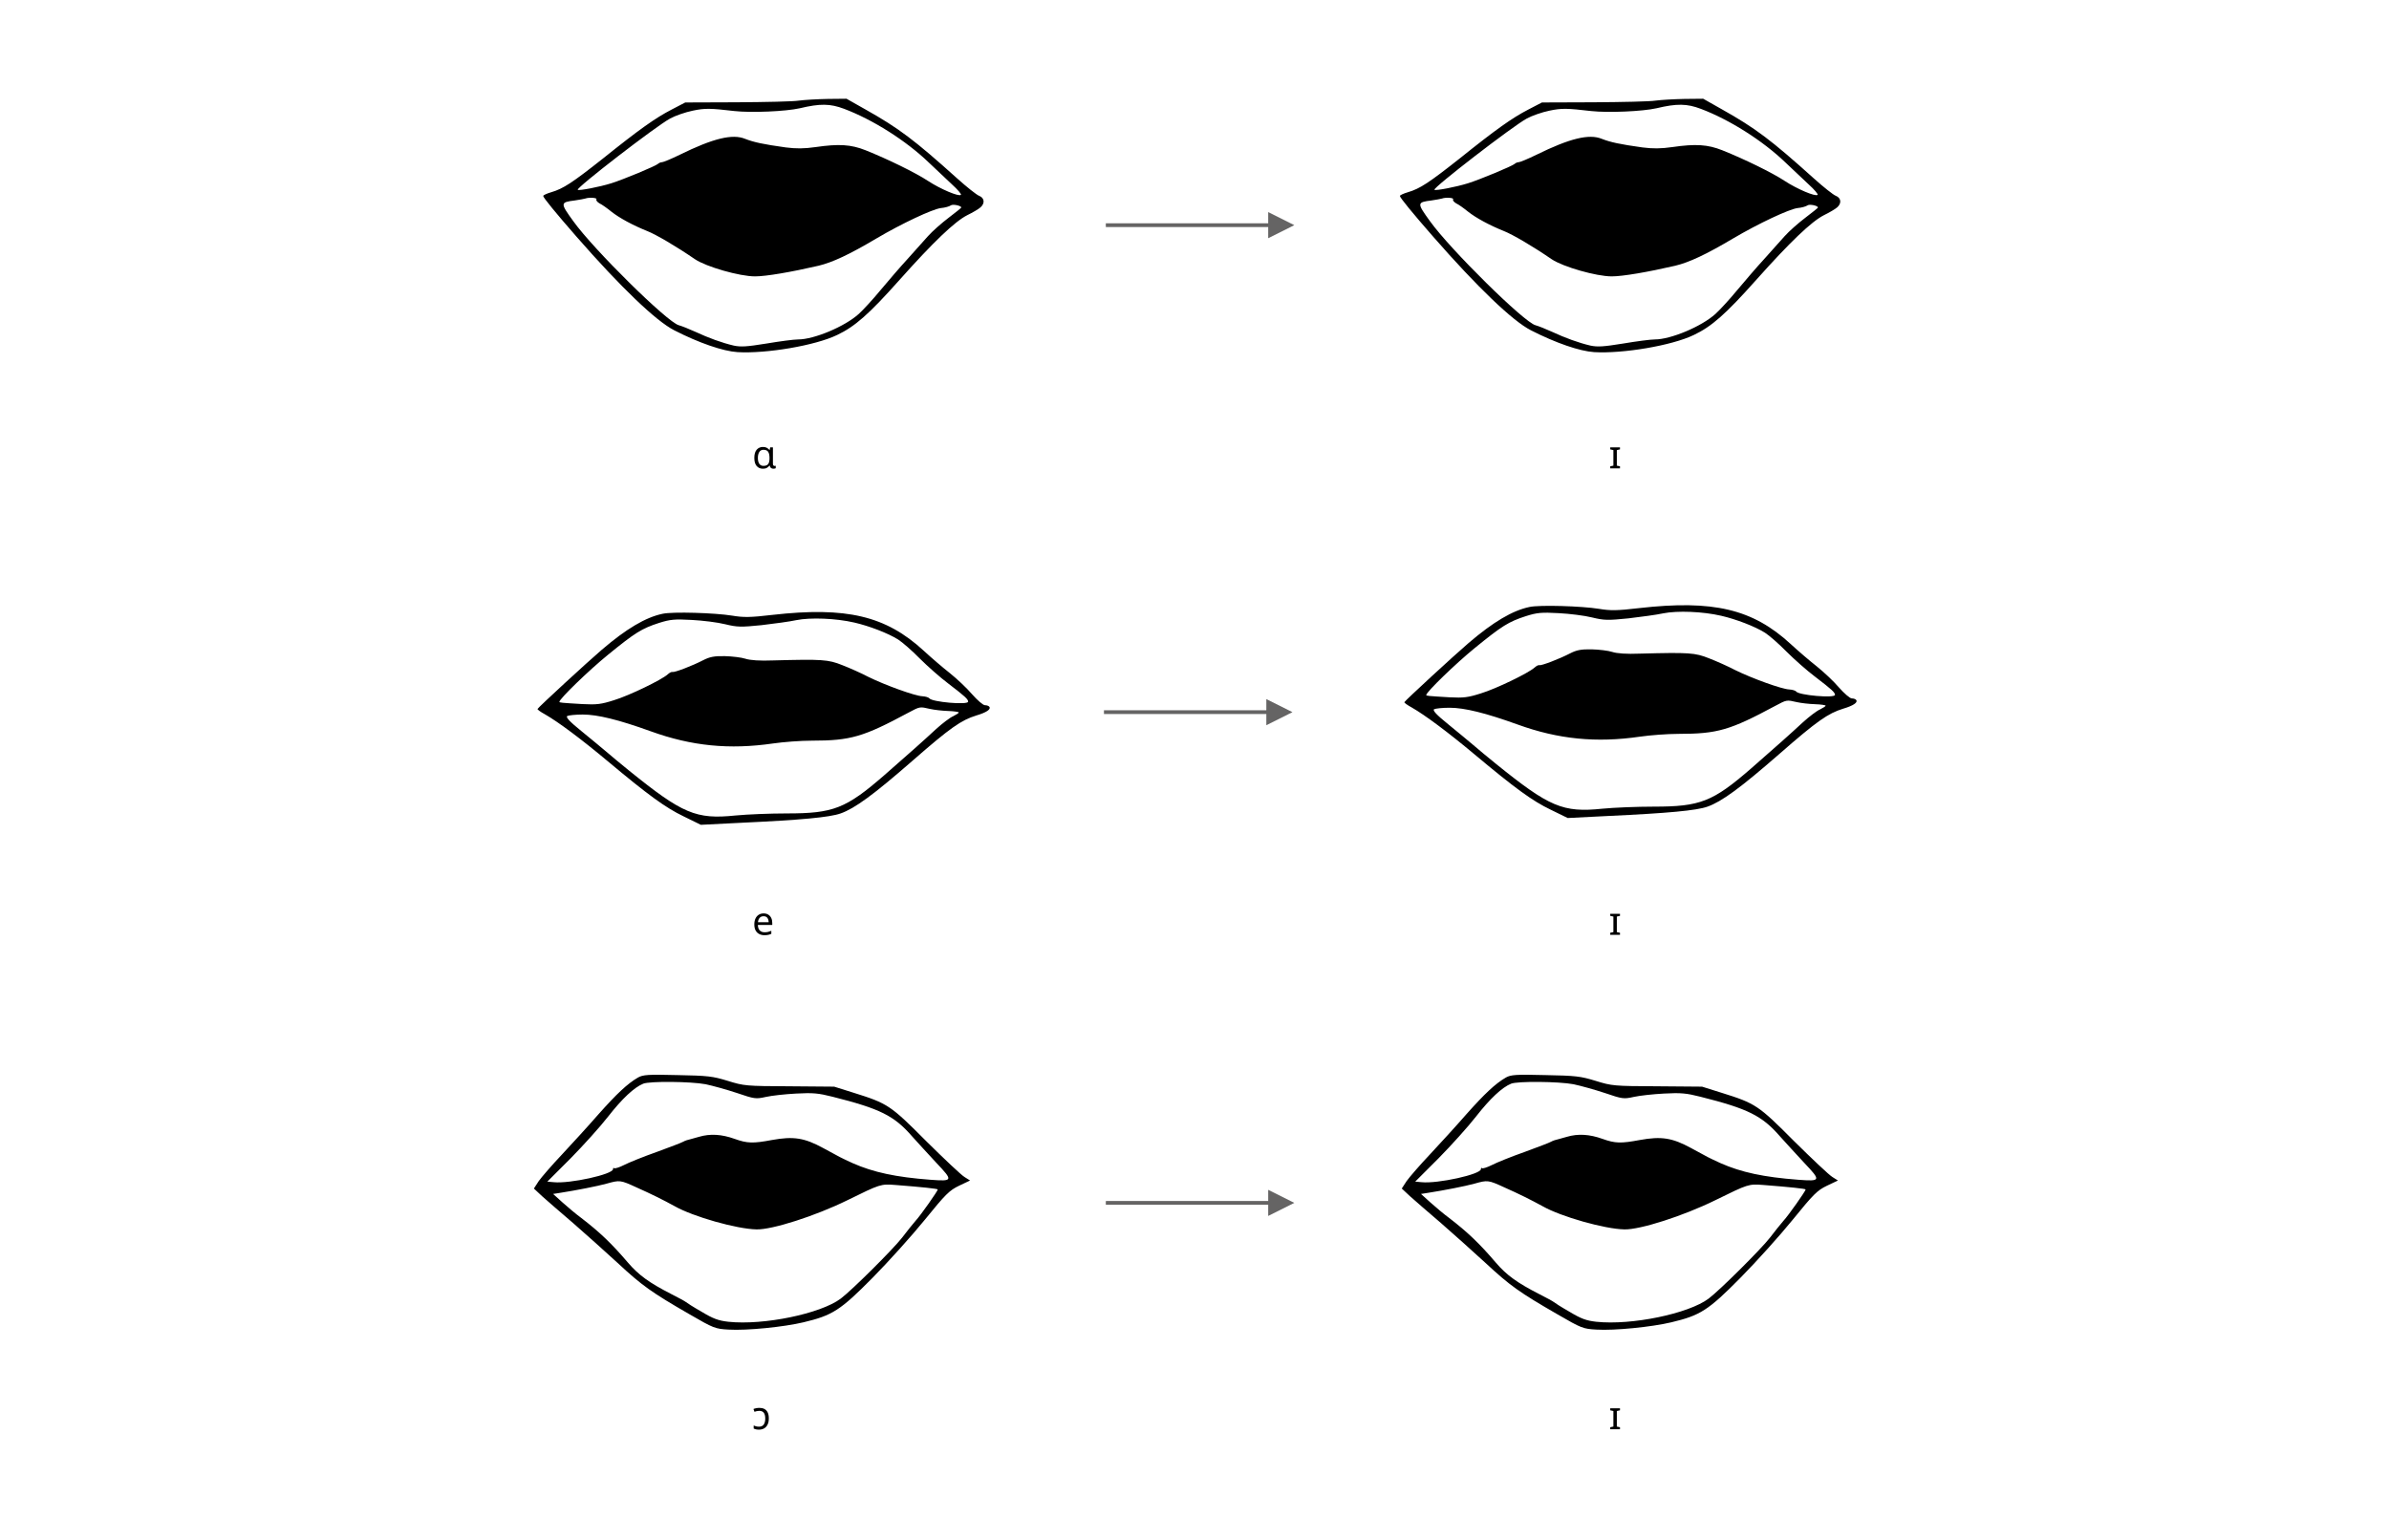
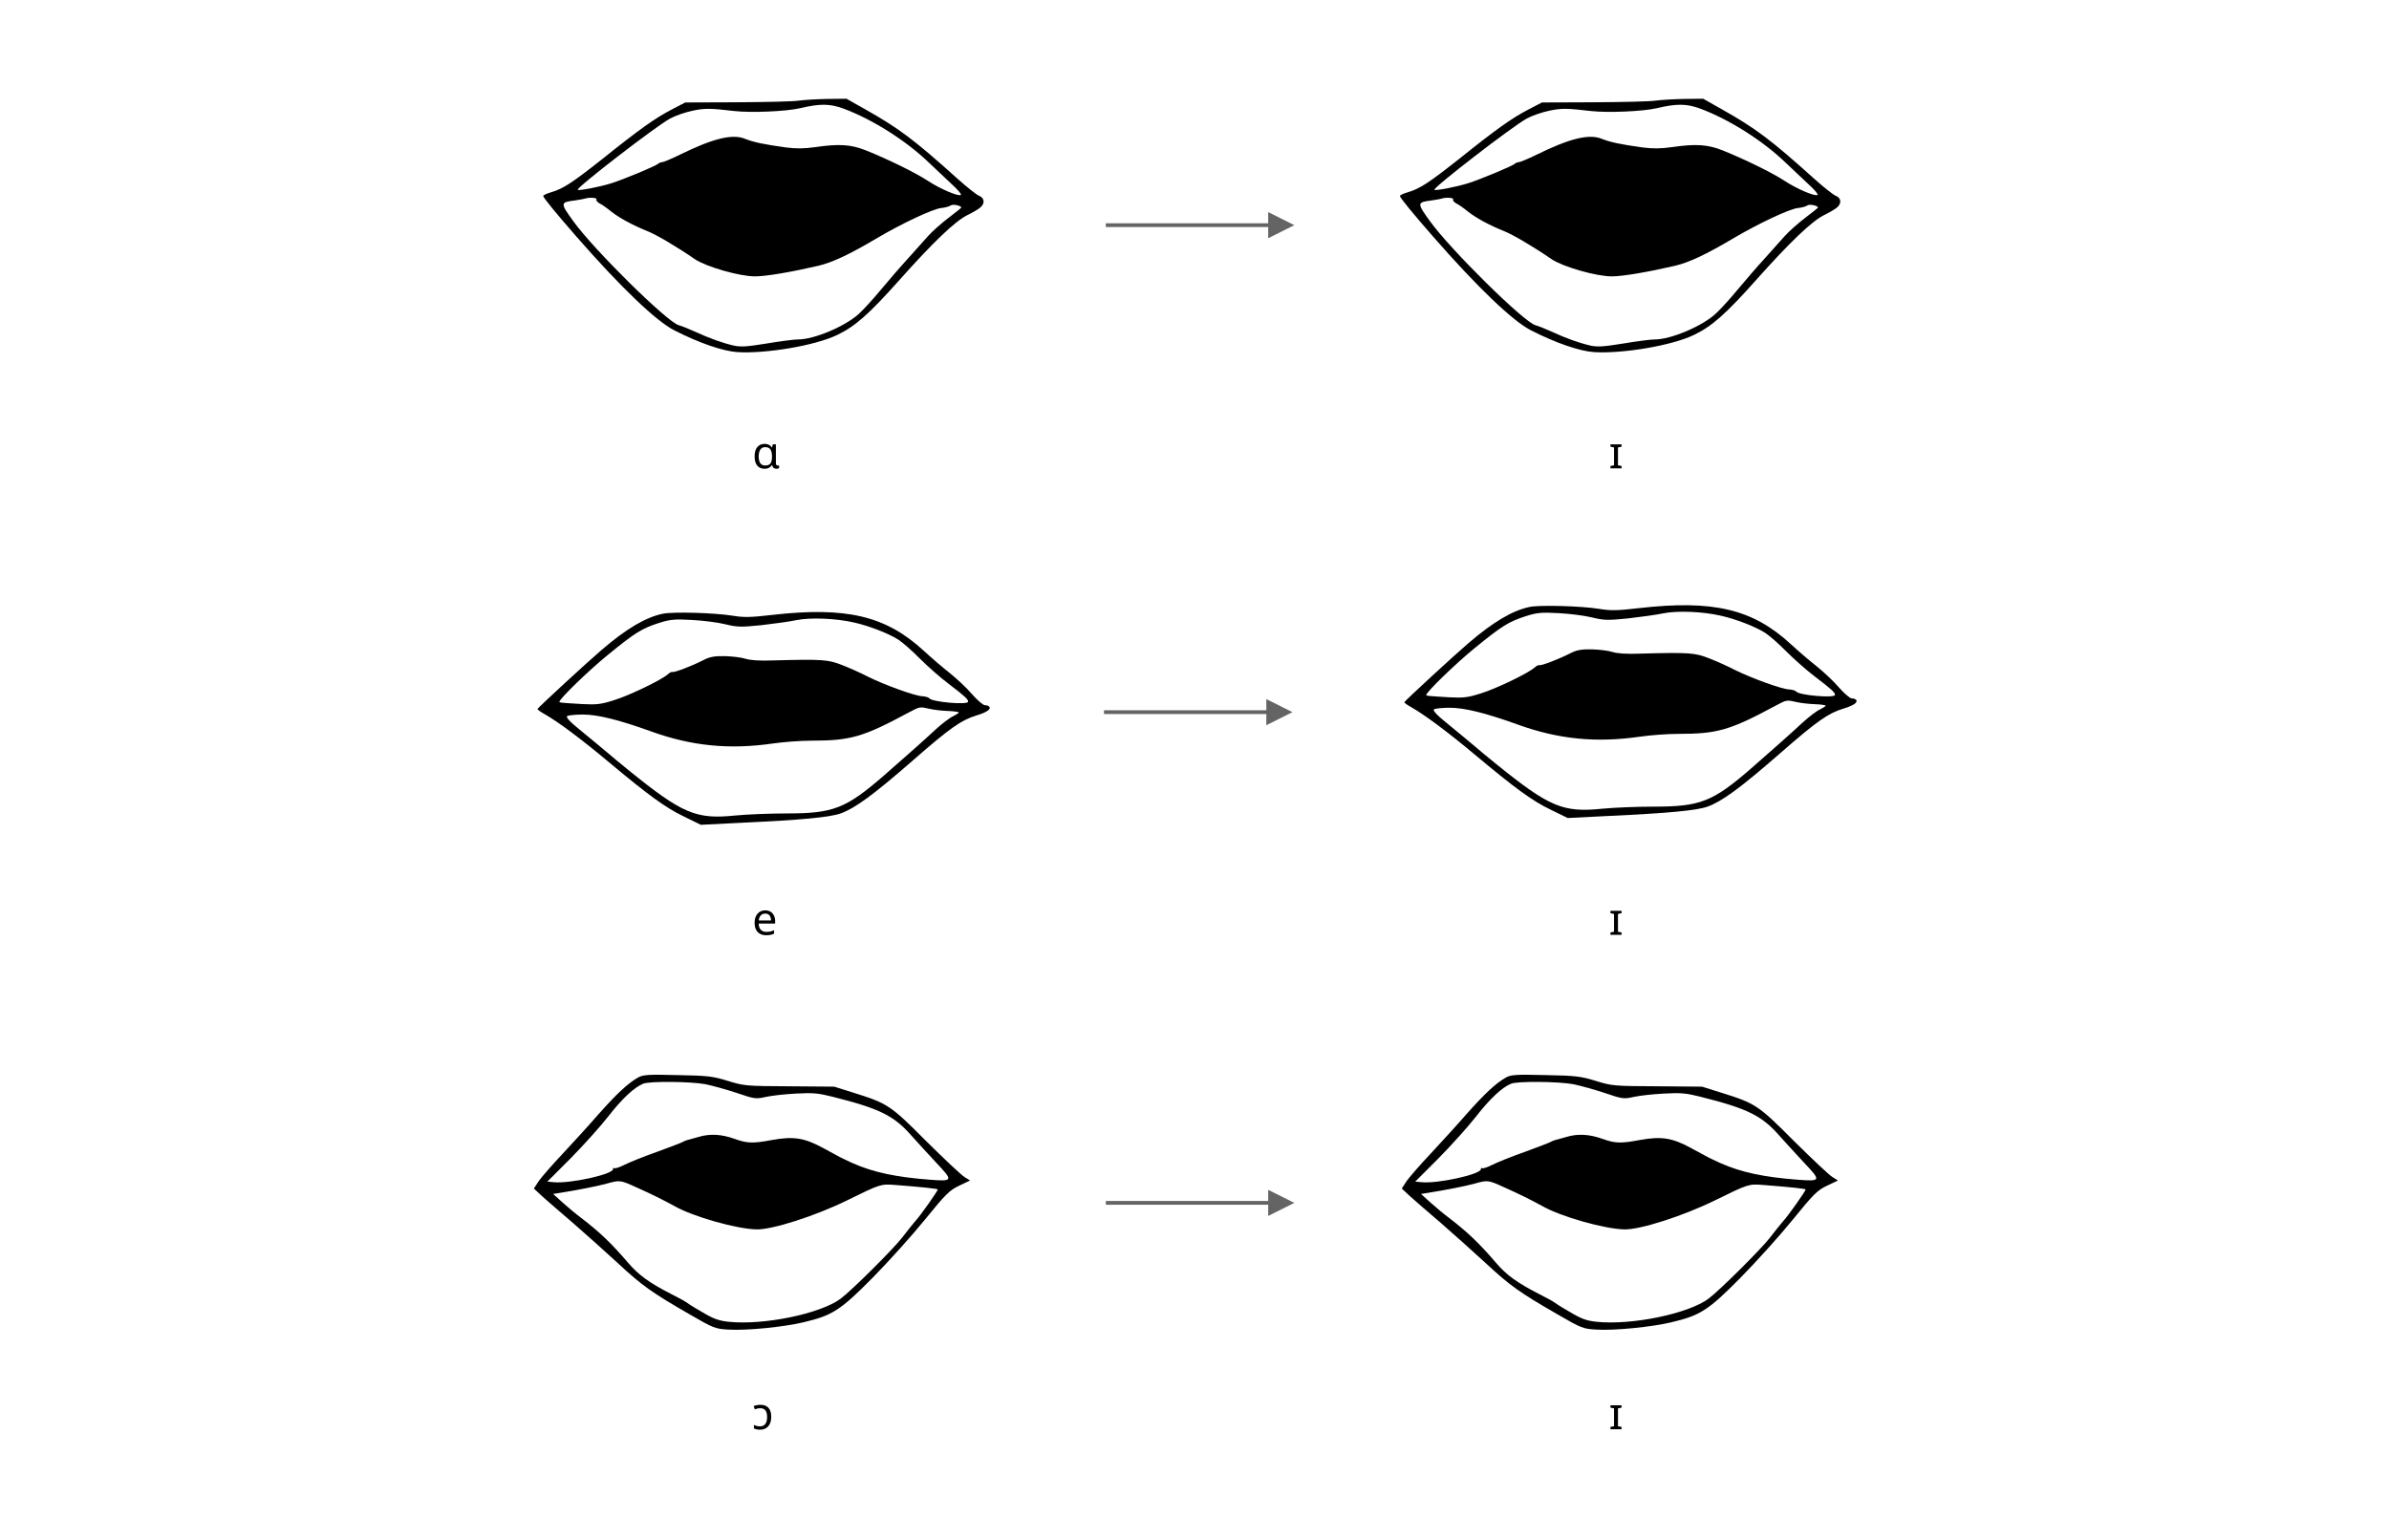
<svg xmlns="http://www.w3.org/2000/svg" width="1280px" height="825px" viewBox="0 0 1280 825" version="1.1">
  <g id="vowels-mouth-shape-aɪ" stroke="none" stroke-width="1" fill="none" fill-rule="evenodd">
    <path d="M819.465,437.46 C810.365,435.56 800.065,429.46 786.865,418.16 C779.365,411.76 752.865,387.36 752.465,386.46 C752.265,386.16 754.065,384.86 756.465,383.56 C763.465,379.56 775.965,370.26 790.165,358.36 C811.565,340.46 820.965,333.56 830.765,328.86 L839.965,324.36 L861.765,325.46 C893.765,326.96 908.965,328.36 914.865,330.46 C922.465,333.16 932.365,340.36 953.665,358.96 C973.565,376.36 979.465,380.46 987.565,382.96 C992.965,384.56 995.465,386.26 994.565,387.56 C994.265,388.06 993.265,388.46 992.165,388.46 C991.165,388.46 988.065,391.16 985.165,394.46 C982.365,397.76 976.965,402.76 973.365,405.66 C969.665,408.56 963.365,413.96 959.365,417.66 C939.065,436.36 917.965,441.36 878.265,436.86 C866.365,435.46 862.765,435.46 856.765,436.46 C847.565,437.96 824.865,438.66 819.465,437.46 Z M922.165,432.76 C930.065,430.96 940.265,427.06 945.665,423.66 C947.865,422.26 953.065,417.76 957.165,413.56 C961.365,409.36 968.265,403.26 972.665,399.96 C981.565,393.16 983.165,391.66 983.165,390.36 C983.165,388.46 963.665,390.16 962.365,392.16 C961.965,392.66 960.365,393.16 958.665,393.26 C954.865,393.36 938.765,399.16 929.665,403.66 C925.865,405.66 919.565,408.46 915.665,409.96 C908.165,412.96 905.065,413.16 878.665,412.46 C871.565,412.16 866.265,412.56 863.865,413.36 C861.765,414.06 856.765,414.66 852.765,414.76 C847.065,414.86 844.665,414.36 841.165,412.56 C835.565,409.66 825.965,405.96 824.765,406.26 C824.265,406.46 823.165,405.86 822.165,404.96 C818.965,402.06 801.665,393.66 793.465,391.16 C786.565,388.96 784.165,388.66 776.565,389.06 C764.665,389.76 764.165,389.86 764.165,390.26 C764.165,391.86 779.965,407.16 790.165,415.46 C804.765,427.36 808.265,429.56 817.565,432.56 C823.565,434.46 825.965,434.66 835.065,434.16 C840.965,433.86 848.965,432.86 852.965,431.86 C859.565,430.26 861.465,430.26 872.465,431.36 C879.165,432.16 887.565,433.26 891.165,434.06 C898.665,435.56 912.265,435.06 922.165,432.76 Z M962.765,386.46 C964.965,385.96 969.365,385.46 972.465,385.36 C975.665,385.26 978.165,384.86 978.165,384.56 C978.165,384.26 976.765,383.36 975.165,382.56 C973.465,381.86 969.265,378.66 965.865,375.56 C958.965,369.16 951.865,362.86 938.265,350.96 C917.665,333.06 910.965,330.46 886.065,330.46 C877.065,330.46 864.765,329.96 858.565,329.36 C837.365,327.16 830.165,330.26 801.565,353.36 C797.265,356.86 791.665,361.46 789.165,363.66 C786.665,365.76 780.665,370.76 775.865,374.66 C769.665,379.66 767.465,382.06 768.365,382.66 C769.065,383.06 772.865,383.46 776.665,383.46 C784.665,383.46 795.965,380.66 813.165,374.46 C834.965,366.56 855.265,364.56 878.665,367.96 C884.165,368.76 893.465,369.46 899.365,369.46 C920.265,369.46 926.965,371.46 951.165,384.46 C957.365,387.76 957.165,387.76 962.765,386.46 Z" id="shape-e" fill="#000000" fill-rule="nonzero" transform="translate(873.5976, 381.3834) scale(1, -1) translate(-873.5976, -381.3834)" />
    <path d="M806.85,711.207 C801.15,707.907 795.45,702.507 785.65,691.507 C780.35,685.407 771.55,675.807 766.15,670.007 C760.75,664.307 755.15,657.807 753.65,655.707 L751.05,651.707 L755.55,647.507 C758.05,645.307 765.45,638.807 772.05,633.207 C778.55,627.507 789.35,617.907 795.95,611.807 C808.95,599.707 814.15,596.007 834.45,584.307 C847.35,576.807 848.25,576.507 855.35,576.107 C865.05,575.507 884.95,577.507 895.45,580.007 C910.95,583.707 915.15,586.307 932.45,603.807 C940.95,612.407 953.55,626.407 960.45,634.907 C971.65,648.707 973.65,650.707 978.85,653.207 L984.75,656.007 L981.75,657.907 C980.05,658.907 970.85,667.607 961.25,677.107 C942.15,696.307 940.65,697.307 922.45,703.007 L911.95,706.307 L887.95,706.507 C864.75,706.607 863.65,706.707 854.95,709.407 C846.85,711.907 844.15,712.207 827.95,712.507 C812.15,712.907 809.55,712.707 806.85,711.207 Z M843.05,707.607 C846.85,706.807 854.45,704.707 859.85,702.907 C869.25,699.707 869.95,699.607 875.35,700.807 C878.45,701.507 885.75,702.307 891.55,702.607 C900.55,703.107 903.55,702.807 911.05,700.907 C936.45,694.507 944.05,690.807 953.75,679.607 C956.65,676.407 962.45,670.007 966.75,665.407 C975.75,655.907 975.65,655.507 963.55,656.407 C944.95,657.807 932.95,660.407 921.85,665.307 C915.15,668.407 915.35,668.307 906.05,673.407 C895.95,678.907 890.15,679.807 878.55,677.707 C868.45,675.807 865.35,675.907 858.65,678.307 C851.65,680.807 845.55,681.207 839.45,679.407 C836.45,678.607 833.55,677.707 832.95,677.607 C832.45,677.507 831.45,677.007 830.85,676.707 C830.25,676.307 823.95,673.907 816.85,671.307 C809.75,668.807 801.85,665.607 799.35,664.307 C796.75,663.007 794.45,662.307 794.05,662.607 C793.75,663.007 793.45,662.707 793.45,662.107 C793.45,659.307 770.25,654.207 761.65,655.107 L758.25,655.407 L770.75,667.907 C777.55,674.807 786.65,684.907 790.85,690.307 C798.35,699.907 804.75,705.907 809.65,707.907 C813.15,709.307 835.05,709.107 843.05,707.607 Z M806.05,652.307 C814.15,648.707 820.35,645.607 826.55,642.207 C836.45,636.607 859.75,630.007 870.35,629.807 C878.75,629.607 901.85,637.007 918.95,645.407 C936.85,654.207 936.85,654.207 944.85,653.607 C959.05,652.507 967.45,651.607 967.45,651.207 C967.45,650.407 958.25,637.307 955.55,634.407 C954.15,632.807 950.85,628.707 948.35,625.407 C943.55,619.207 921.55,597.307 915.45,592.707 C904.65,584.607 874.15,578.307 855.25,580.307 C849.95,580.907 847.15,581.907 840.85,585.707 C836.45,588.207 832.75,590.607 832.45,590.907 C832.15,591.207 828.75,593.107 824.75,595.107 C813.05,601.107 807.25,605.207 801.45,612.007 C792.65,622.307 786.25,628.407 776.35,636.007 C773.75,637.907 769.35,641.607 766.55,644.107 L761.35,648.807 L765.15,649.407 C773.55,650.707 785.25,653.007 789.95,654.307 C797.05,656.307 797.35,656.307 806.05,652.307 Z" id="shape-o" fill="#000000" fill-rule="nonzero" transform="translate(867.9001, 644.3435) scale(1, -1) translate(-867.9001, -644.3435)" />
    <path d="M887.05,187.834 C884.05,187.334 869.05,187.034 853.85,186.934 L826.15,186.834 L818.85,183.034 C810.15,178.534 801.55,172.434 781.85,156.634 C765.75,143.934 760.85,140.634 754.35,138.734 C751.95,138.034 750.05,137.134 750.05,136.734 C750.05,135.834 756.85,127.534 767.95,114.834 C791.65,87.734 810.45,69.734 820.25,64.734 C833.55,57.934 846.35,53.534 854.15,53.034 C869.55,52.134 895.75,56.534 907.55,62.234 C917.05,66.734 924.55,73.334 940.95,91.734 C959.05,112.034 970.55,123.034 977.25,126.434 C980.15,127.834 983.35,129.734 984.35,130.634 C986.85,132.834 986.45,135.734 983.55,136.834 C982.25,137.334 976.95,141.534 971.95,146.034 C949.05,166.634 940.65,173.034 922.45,183.234 L912.55,188.834 L902.55,188.734 C897.05,188.634 890.05,188.234 887.05,187.834 Z M911.25,183.434 C926.65,177.634 944.35,166.434 956.55,154.734 C960.45,151.034 966.05,145.734 969.05,142.934 C972.05,140.234 974.25,137.634 973.85,137.334 C972.75,136.234 962.85,140.434 956.15,144.834 C949.65,149.134 934.75,156.434 922.75,161.234 C914.95,164.334 908.45,164.734 896.05,162.934 C889.75,162.034 885.65,162.034 880.05,162.734 C867.85,164.434 862.85,165.534 858.25,167.334 C851.45,170.134 841.15,167.634 823.25,158.834 C818.75,156.634 814.45,154.834 813.75,154.834 C813.05,154.834 812.05,154.434 811.55,153.934 C810.25,152.734 792.95,145.534 786.55,143.534 C780.15,141.534 769.15,139.434 768.55,140.034 C767.55,141.034 810.45,174.134 818.05,178.234 C820.75,179.734 826.25,181.634 830.15,182.434 C836.75,183.834 839.65,183.734 852.55,182.234 C861.65,181.234 880.05,182.034 887.55,183.734 C898.45,186.334 903.85,186.234 911.25,183.434 Z M778.55,134.934 C778.25,134.334 779.05,133.434 780.25,132.734 C781.55,132.134 784.35,130.134 786.55,128.334 C790.85,124.934 798.05,121.034 805.75,117.934 C810.35,116.134 821.15,109.834 831.35,102.834 C837.45,98.734 855.25,93.634 863.55,93.634 C869.45,93.634 882.85,95.934 897.55,99.334 C905.05,101.134 914.05,105.334 928.55,113.934 C942.25,122.034 958.55,129.634 963.05,130.234 C965.35,130.434 967.65,131.134 968.35,131.634 C969.45,132.534 974.05,131.534 974.05,130.534 C974.05,130.334 970.95,127.834 967.25,125.034 C963.55,122.234 958.55,117.834 956.15,115.134 C953.85,112.534 948.85,106.934 945.15,102.834 C941.35,98.734 934.95,91.234 930.75,86.234 C926.65,81.234 921.35,75.534 919.15,73.534 C911.65,66.734 895.15,59.834 886.65,59.834 C884.35,59.834 876.75,58.834 869.65,57.634 C859.15,55.934 855.95,55.734 852.15,56.534 C845.75,58.034 838.65,60.634 831.55,63.934 C828.25,65.434 824.25,67.034 822.75,67.434 C816.75,68.834 776.95,108.134 766.15,123.234 C759.05,133.034 759.15,133.334 767.05,134.334 C769.55,134.734 772.05,135.134 772.55,135.334 C774.75,136.134 779.15,135.734 778.55,134.934 Z" id="shape-a" fill="#000000" fill-rule="nonzero" transform="translate(868.025, 120.8758) scale(1, -1) translate(-868.025, -120.8758)" />
-     <text id="ɪ" font-family="SauceCodeProNF, SauceCodePro Nerd Font" font-size="21" font-weight="normal" fill="#000000">
+     <text id="ɪ" font-family="CharisSIL, SauceCodePro Nerd Font" font-size="24" font-weight="normal" fill="#000000">
      <tspan x="862" y="251">ɪ</tspan>
    </text>
-     <text id="ɪ" font-family="SauceCodeProNF, SauceCodePro Nerd Font" font-size="21" font-weight="normal" fill="#000000">
+     <text id="ɪ" font-family="CharisSIL, SauceCodePro Nerd Font" font-size="24" font-weight="normal" fill="#000000">
      <tspan x="862" y="501">ɪ</tspan>
    </text>
-     <text id="ɪ" font-family="SauceCodeProNF, SauceCodePro Nerd Font" font-size="21" font-weight="normal" fill="#000000">
+     <text id="ɪ" font-family="CharisSIL, SauceCodePro Nerd Font" font-size="24" font-weight="normal" fill="#000000">
      <tspan x="862" y="766">ɪ</tspan>
    </text>
    <path d="M341.85,711.207 C336.15,707.907 330.45,702.507 320.65,691.507 C315.35,685.407 306.55,675.807 301.15,670.007 C295.75,664.307 290.15,657.807 288.65,655.707 L286.05,651.707 L290.55,647.507 C293.05,645.307 300.45,638.807 307.05,633.207 C313.55,627.507 324.35,617.907 330.95,611.807 C343.95,599.707 349.15,596.007 369.45,584.307 C382.35,576.807 383.25,576.507 390.35,576.107 C400.05,575.507 419.95,577.507 430.45,580.007 C445.95,583.707 450.15,586.307 467.45,603.807 C475.95,612.407 488.55,626.407 495.45,634.907 C506.65,648.707 508.65,650.707 513.85,653.207 L519.75,656.007 L516.75,657.907 C515.05,658.907 505.85,667.607 496.25,677.107 C477.15,696.307 475.65,697.307 457.45,703.007 L446.95,706.307 L422.95,706.507 C399.75,706.607 398.65,706.707 389.95,709.407 C381.85,711.907 379.15,712.207 362.95,712.507 C347.15,712.907 344.55,712.707 341.85,711.207 Z M378.05,707.607 C381.85,706.807 389.45,704.707 394.85,702.907 C404.25,699.707 404.95,699.607 410.35,700.807 C413.45,701.507 420.75,702.307 426.55,702.607 C435.55,703.107 438.55,702.807 446.05,700.907 C471.45,694.507 479.05,690.807 488.75,679.607 C491.65,676.407 497.45,670.007 501.75,665.407 C510.75,655.907 510.65,655.507 498.55,656.407 C479.95,657.807 467.95,660.407 456.85,665.307 C450.15,668.407 450.35,668.307 441.05,673.407 C430.95,678.907 425.15,679.807 413.55,677.707 C403.45,675.807 400.35,675.907 393.65,678.307 C386.65,680.807 380.55,681.207 374.45,679.407 C371.45,678.607 368.55,677.707 367.95,677.607 C367.45,677.507 366.45,677.007 365.85,676.707 C365.25,676.307 358.95,673.907 351.85,671.307 C344.75,668.807 336.85,665.607 334.35,664.307 C331.75,663.007 329.45,662.307 329.05,662.607 C328.75,663.007 328.45,662.707 328.45,662.107 C328.45,659.307 305.25,654.207 296.65,655.107 L293.25,655.407 L305.75,667.907 C312.55,674.807 321.65,684.907 325.85,690.307 C333.35,699.907 339.75,705.907 344.65,707.907 C348.15,709.307 370.05,709.107 378.05,707.607 Z M341.05,652.307 C349.15,648.707 355.35,645.607 361.55,642.207 C371.45,636.607 394.75,630.007 405.35,629.807 C413.75,629.607 436.85,637.007 453.95,645.407 C471.85,654.207 471.85,654.207 479.85,653.607 C494.05,652.507 502.45,651.607 502.45,651.207 C502.45,650.407 493.25,637.307 490.55,634.407 C489.15,632.807 485.85,628.707 483.35,625.407 C478.55,619.207 456.55,597.307 450.45,592.707 C439.65,584.607 409.15,578.307 390.25,580.307 C384.95,580.907 382.15,581.907 375.85,585.707 C371.45,588.207 367.75,590.607 367.45,590.907 C367.15,591.207 363.75,593.107 359.75,595.107 C348.05,601.107 342.25,605.207 336.45,612.007 C327.65,622.307 321.25,628.407 311.35,636.007 C308.75,637.907 304.35,641.607 301.55,644.107 L296.35,648.807 L300.15,649.407 C308.55,650.707 320.25,653.007 324.95,654.307 C332.05,656.307 332.35,656.307 341.05,652.307 Z" id="shape-o" fill="#000000" fill-rule="nonzero" transform="translate(402.9001, 644.3435) scale(1, -1) translate(-402.9001, -644.3435)" />
    <path d="M428.05,187.834 C425.05,187.334 410.05,187.034 394.85,186.934 L367.15,186.834 L359.85,183.034 C351.15,178.534 342.55,172.434 322.85,156.634 C306.75,143.934 301.85,140.634 295.35,138.734 C292.95,138.034 291.05,137.134 291.05,136.734 C291.05,135.834 297.85,127.534 308.95,114.834 C332.65,87.734 351.45,69.734 361.25,64.734 C374.55,57.934 387.35,53.534 395.15,53.034 C410.55,52.134 436.75,56.534 448.55,62.234 C458.05,66.734 465.55,73.334 481.95,91.734 C500.05,112.034 511.55,123.034 518.25,126.434 C521.15,127.834 524.35,129.734 525.35,130.634 C527.85,132.834 527.45,135.734 524.55,136.834 C523.25,137.334 517.95,141.534 512.95,146.034 C490.05,166.634 481.65,173.034 463.45,183.234 L453.55,188.834 L443.55,188.734 C438.05,188.634 431.05,188.234 428.05,187.834 Z M452.25,183.434 C467.65,177.634 485.35,166.434 497.55,154.734 C501.45,151.034 507.05,145.734 510.05,142.934 C513.05,140.234 515.25,137.634 514.85,137.334 C513.75,136.234 503.85,140.434 497.15,144.834 C490.65,149.134 475.75,156.434 463.75,161.234 C455.95,164.334 449.45,164.734 437.05,162.934 C430.75,162.034 426.65,162.034 421.05,162.734 C408.85,164.434 403.85,165.534 399.25,167.334 C392.45,170.134 382.15,167.634 364.25,158.834 C359.75,156.634 355.45,154.834 354.75,154.834 C354.05,154.834 353.05,154.434 352.55,153.934 C351.25,152.734 333.95,145.534 327.55,143.534 C321.15,141.534 310.15,139.434 309.55,140.034 C308.55,141.034 351.45,174.134 359.05,178.234 C361.75,179.734 367.25,181.634 371.15,182.434 C377.75,183.834 380.65,183.734 393.55,182.234 C402.65,181.234 421.05,182.034 428.55,183.734 C439.45,186.334 444.85,186.234 452.25,183.434 Z M319.55,134.934 C319.25,134.334 320.05,133.434 321.25,132.734 C322.55,132.134 325.35,130.134 327.55,128.334 C331.85,124.934 339.05,121.034 346.75,117.934 C351.35,116.134 362.15,109.834 372.35,102.834 C378.45,98.734 396.25,93.634 404.55,93.634 C410.45,93.634 423.85,95.934 438.55,99.334 C446.05,101.134 455.05,105.334 469.55,113.934 C483.25,122.034 499.55,129.634 504.05,130.234 C506.35,130.434 508.65,131.134 509.35,131.634 C510.45,132.534 515.05,131.534 515.05,130.534 C515.05,130.334 511.95,127.834 508.25,125.034 C504.55,122.234 499.55,117.834 497.15,115.134 C494.85,112.534 489.85,106.934 486.15,102.834 C482.35,98.734 475.95,91.234 471.75,86.234 C467.65,81.234 462.35,75.534 460.15,73.534 C452.65,66.734 436.15,59.834 427.65,59.834 C425.35,59.834 417.75,58.834 410.65,57.634 C400.15,55.934 396.95,55.734 393.15,56.534 C386.75,58.034 379.65,60.634 372.55,63.934 C369.25,65.434 365.25,67.034 363.75,67.434 C357.75,68.834 317.95,108.134 307.15,123.234 C300.05,133.034 300.15,133.334 308.05,134.334 C310.55,134.734 313.05,135.134 313.55,135.334 C315.75,136.134 320.15,135.734 319.55,134.934 Z" id="shape-a" fill="#000000" fill-rule="nonzero" transform="translate(409.025, 120.8758) scale(1, -1) translate(-409.025, -120.8758)" />
-     <text id="ɑ" font-family="SauceCodeProNF, SauceCodePro Nerd Font" font-size="21" font-weight="normal" fill="#000000">
+     <text id="ɑ" font-family="CharisSIL, SauceCodePro Nerd Font" font-size="24" font-weight="normal" fill="#000000">
      <tspan x="403" y="251">ɑ</tspan>
    </text>
-     <text id="e" font-family="SauceCodeProNF, SauceCodePro Nerd Font" font-size="21" font-weight="normal" fill="#000000">
+     <text id="e" font-family="CharisSIL, SauceCodePro Nerd Font" font-size="24" font-weight="normal" fill="#000000">
      <tspan x="403" y="501">e</tspan>
    </text>
-     <text id="ɔ" font-family="SauceCodeProNF, SauceCodePro Nerd Font" font-size="21" font-weight="normal" fill="#000000">
+     <text id="ɔ" font-family="CharisSIL, SauceCodePro Nerd Font" font-size="24" font-weight="normal" fill="#000000">
      <tspan x="403" y="766">ɔ</tspan>
    </text>
    <path id="Line-17" d="M679.64,114.513 L693.473,121.839 L679.313,128.509 L679.453,122.511 L593.477,120.5 L592.477,120.476 L592.524,118.477 L593.523,118.5 L679.499,120.511 L679.64,114.513 Z" transform="translate(643.4863, 120.6693) rotate(-1.34) translate(-643.4863, -120.6693)" fill="#656464" fill-rule="nonzero" />
    <path id="Line-17-Copy" d="M678.64,375.513 L692.473,382.839 L678.313,389.509 L678.453,383.511 L592.477,381.5 L591.477,381.476 L591.524,379.477 L592.523,379.5 L678.499,381.511 L678.64,375.513 Z" transform="translate(642.4863, 381.6693) rotate(-1.34) translate(-642.4863, -381.6693)" fill="#656464" fill-rule="nonzero" />
    <path id="Line-17-Copy-2" d="M679.64,638.513 L693.473,645.839 L679.313,652.509 L679.453,646.511 L593.477,644.5 L592.477,644.476 L592.524,642.477 L593.523,642.5 L679.499,644.511 L679.64,638.513 Z" transform="translate(643.4863, 644.6693) rotate(-1.34) translate(-643.4863, -644.6693)" fill="#656464" fill-rule="nonzero" />
    <path d="M355.015,441.1 C345.915,439.2 335.615,433.1 322.415,421.8 C314.915,415.4 288.415,391 288.015,390.1 C287.815,389.8 289.615,388.5 292.015,387.2 C299.015,383.2 311.515,373.9 325.715,362 C347.115,344.1 356.515,337.2 366.315,332.5 L375.515,328 L397.315,329.1 C429.315,330.6 444.515,332 450.415,334.1 C458.015,336.8 467.915,344 489.215,362.6 C509.115,380 515.015,384.1 523.115,386.6 C528.515,388.2 531.015,389.9 530.115,391.2 C529.815,391.7 528.815,392.1 527.715,392.1 C526.715,392.1 523.615,394.8 520.715,398.1 C517.915,401.4 512.515,406.4 508.915,409.3 C505.215,412.2 498.915,417.6 494.915,421.3 C474.615,440 453.515,445 413.815,440.5 C401.915,439.1 398.315,439.1 392.315,440.1 C383.115,441.6 360.415,442.3 355.015,441.1 Z M457.715,436.4 C465.615,434.6 475.815,430.7 481.215,427.3 C483.415,425.9 488.615,421.4 492.715,417.2 C496.915,413 503.815,406.9 508.215,403.6 C517.115,396.8 518.715,395.3 518.715,394 C518.715,392.1 499.215,393.8 497.915,395.8 C497.515,396.3 495.915,396.8 494.215,396.9 C490.415,397 474.315,402.8 465.215,407.3 C461.415,409.3 455.115,412.1 451.215,413.6 C443.715,416.6 440.615,416.8 414.215,416.1 C407.115,415.8 401.815,416.2 399.415,417 C397.315,417.7 392.315,418.3 388.315,418.4 C382.615,418.5 380.215,418 376.715,416.2 C371.115,413.3 361.515,409.6 360.315,409.9 C359.815,410.1 358.715,409.5 357.715,408.6 C354.515,405.7 337.215,397.3 329.015,394.8 C322.115,392.6 319.715,392.3 312.115,392.7 C300.215,393.4 299.715,393.5 299.715,393.9 C299.715,395.5 315.515,410.8 325.715,419.1 C340.315,431 343.815,433.2 353.115,436.2 C359.115,438.1 361.515,438.3 370.615,437.8 C376.515,437.5 384.515,436.5 388.515,435.5 C395.115,433.9 397.015,433.9 408.015,435 C414.715,435.8 423.115,436.9 426.715,437.7 C434.215,439.2 447.815,438.7 457.715,436.4 Z M498.315,390.1 C500.515,389.6 504.915,389.1 508.015,389 C511.215,388.9 513.715,388.5 513.715,388.2 C513.715,387.9 512.315,387 510.715,386.2 C509.015,385.5 504.815,382.3 501.415,379.2 C494.515,372.8 487.415,366.5 473.815,354.6 C453.215,336.7 446.515,334.1 421.615,334.1 C412.615,334.1 400.315,333.6 394.115,333 C372.915,330.8 365.715,333.9 337.115,357 C332.815,360.5 327.215,365.1 324.715,367.3 C322.215,369.4 316.215,374.4 311.415,378.3 C305.215,383.3 303.015,385.7 303.915,386.3 C304.615,386.7 308.415,387.1 312.215,387.1 C320.215,387.1 331.515,384.3 348.715,378.1 C370.515,370.2 390.815,368.2 414.215,371.6 C419.715,372.4 429.015,373.1 434.915,373.1 C455.815,373.1 462.515,375.1 486.715,388.1 C492.915,391.4 492.715,391.4 498.315,390.1 Z" id="shape-e" fill="#000000" fill-rule="nonzero" transform="translate(409.1475, 385.0234) scale(1, -1) translate(-409.1475, -385.0234)" />
  </g>
</svg>
